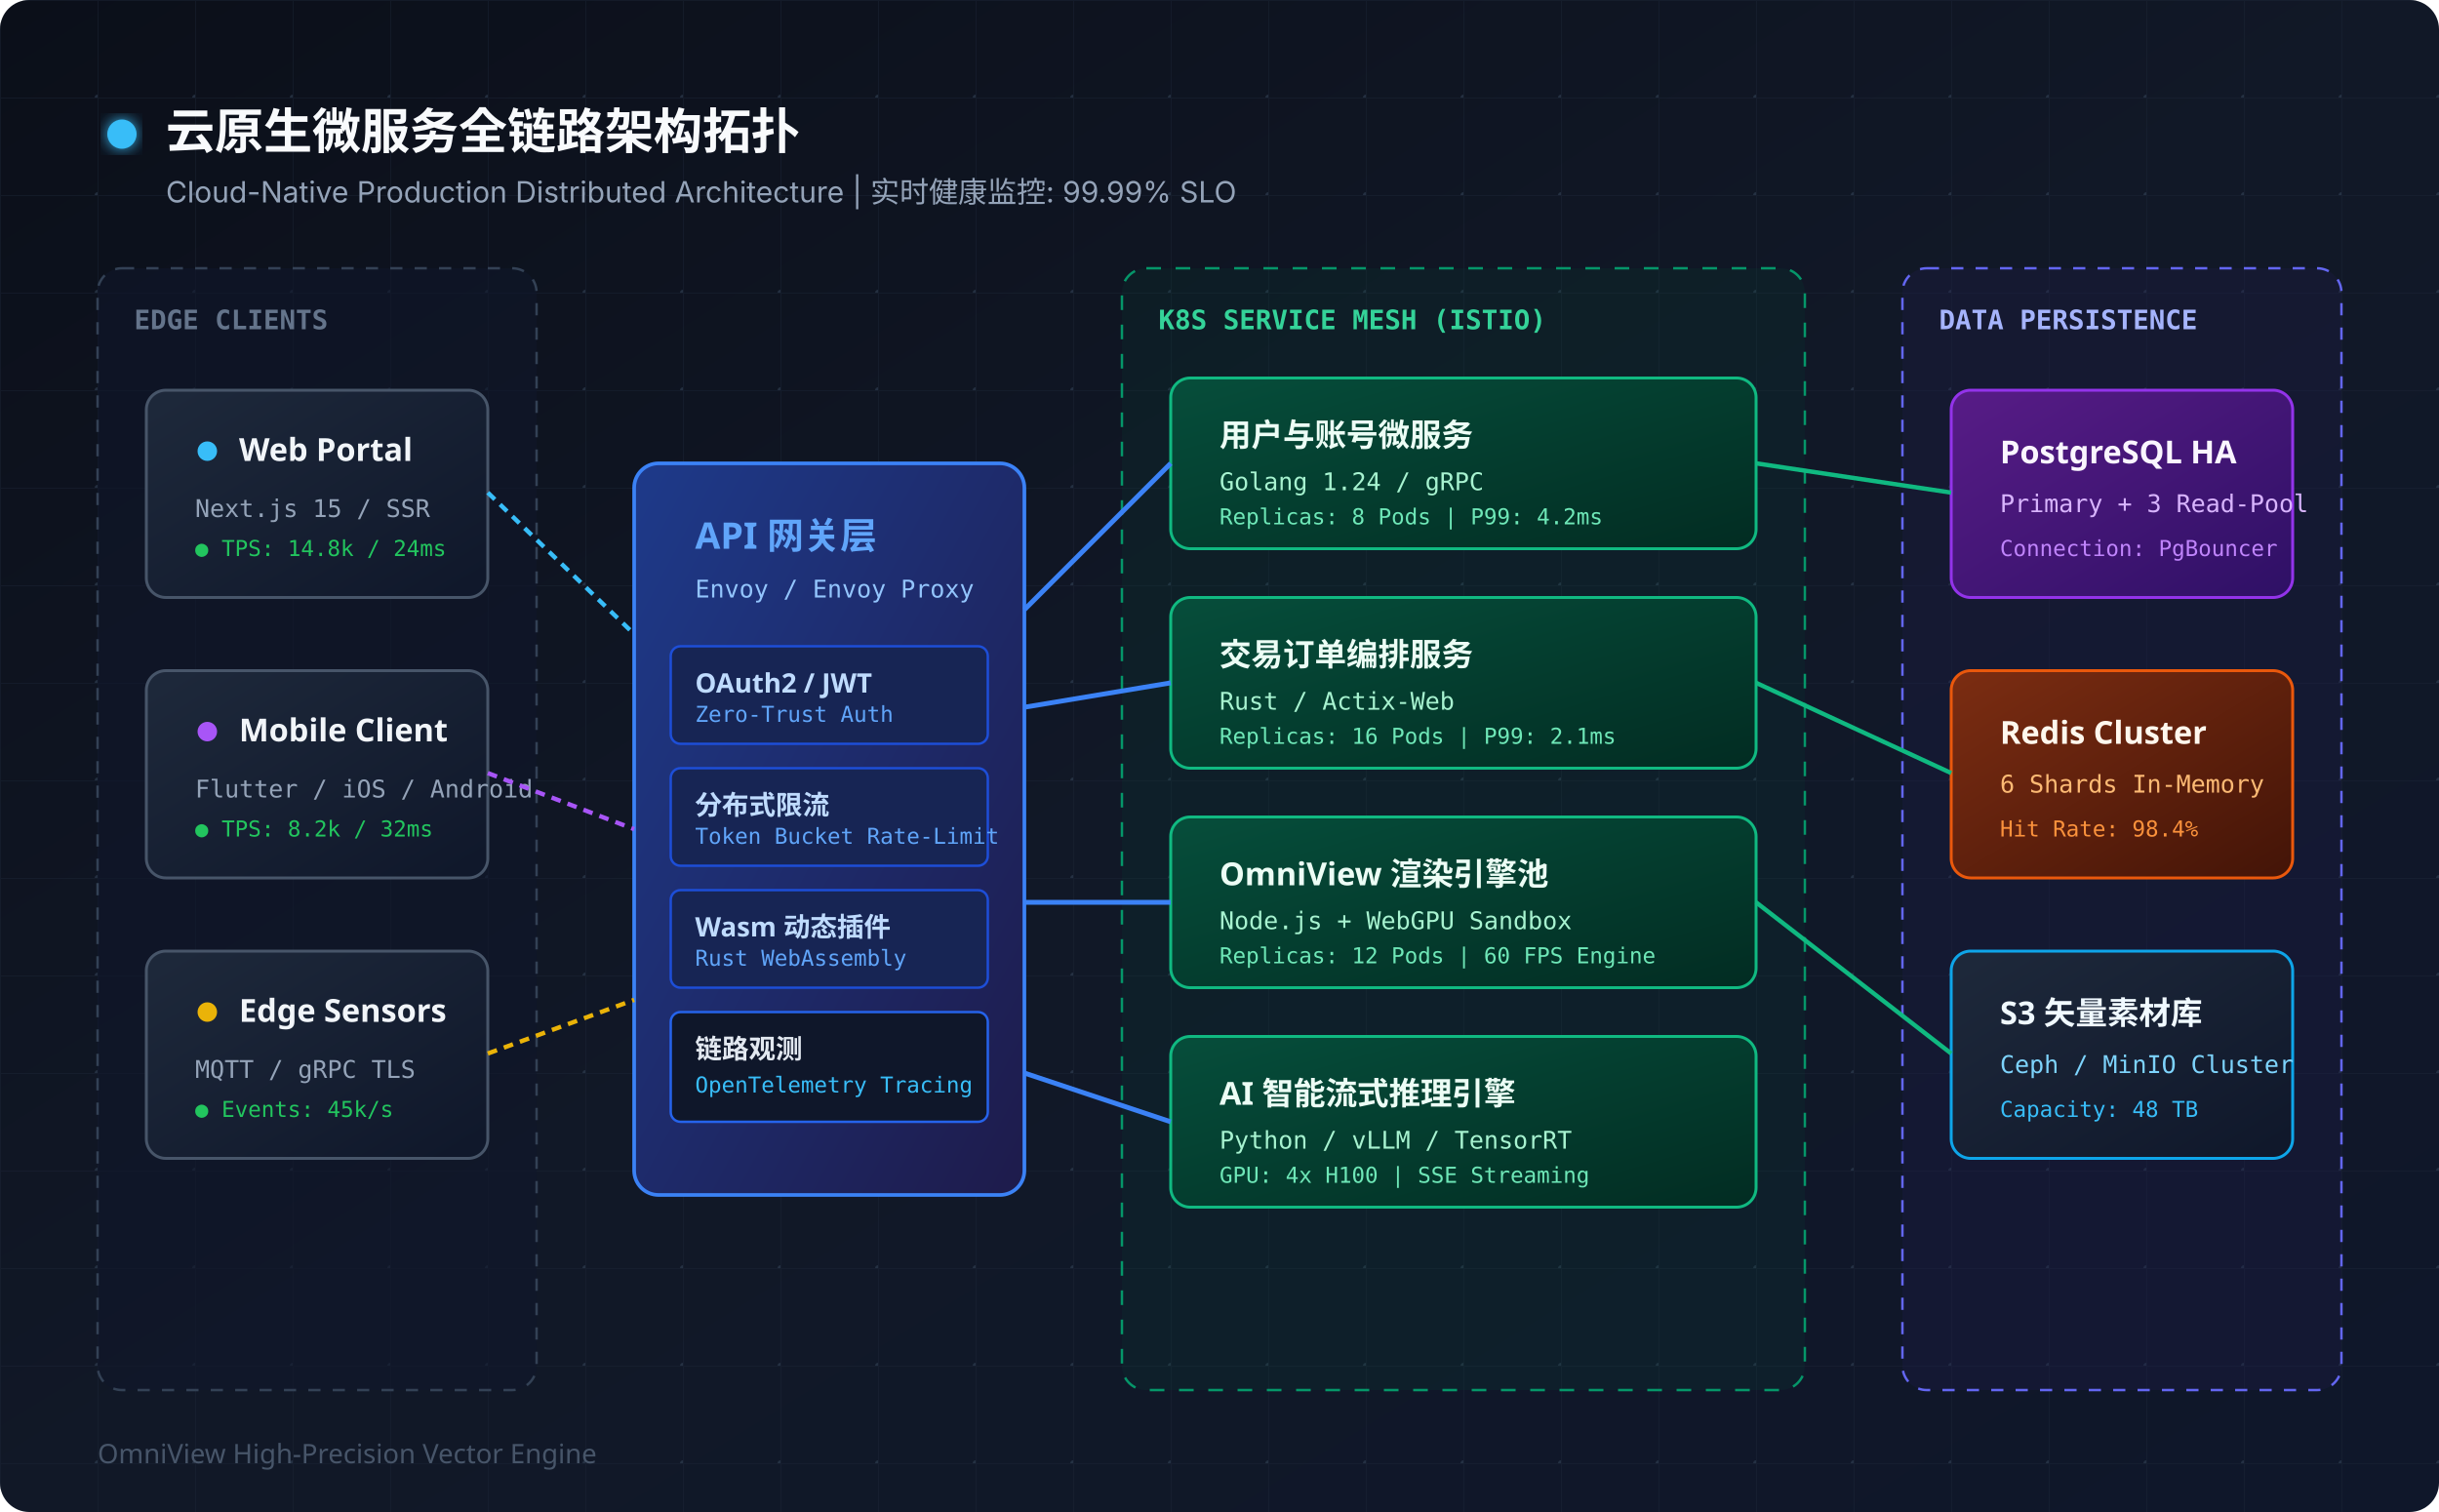
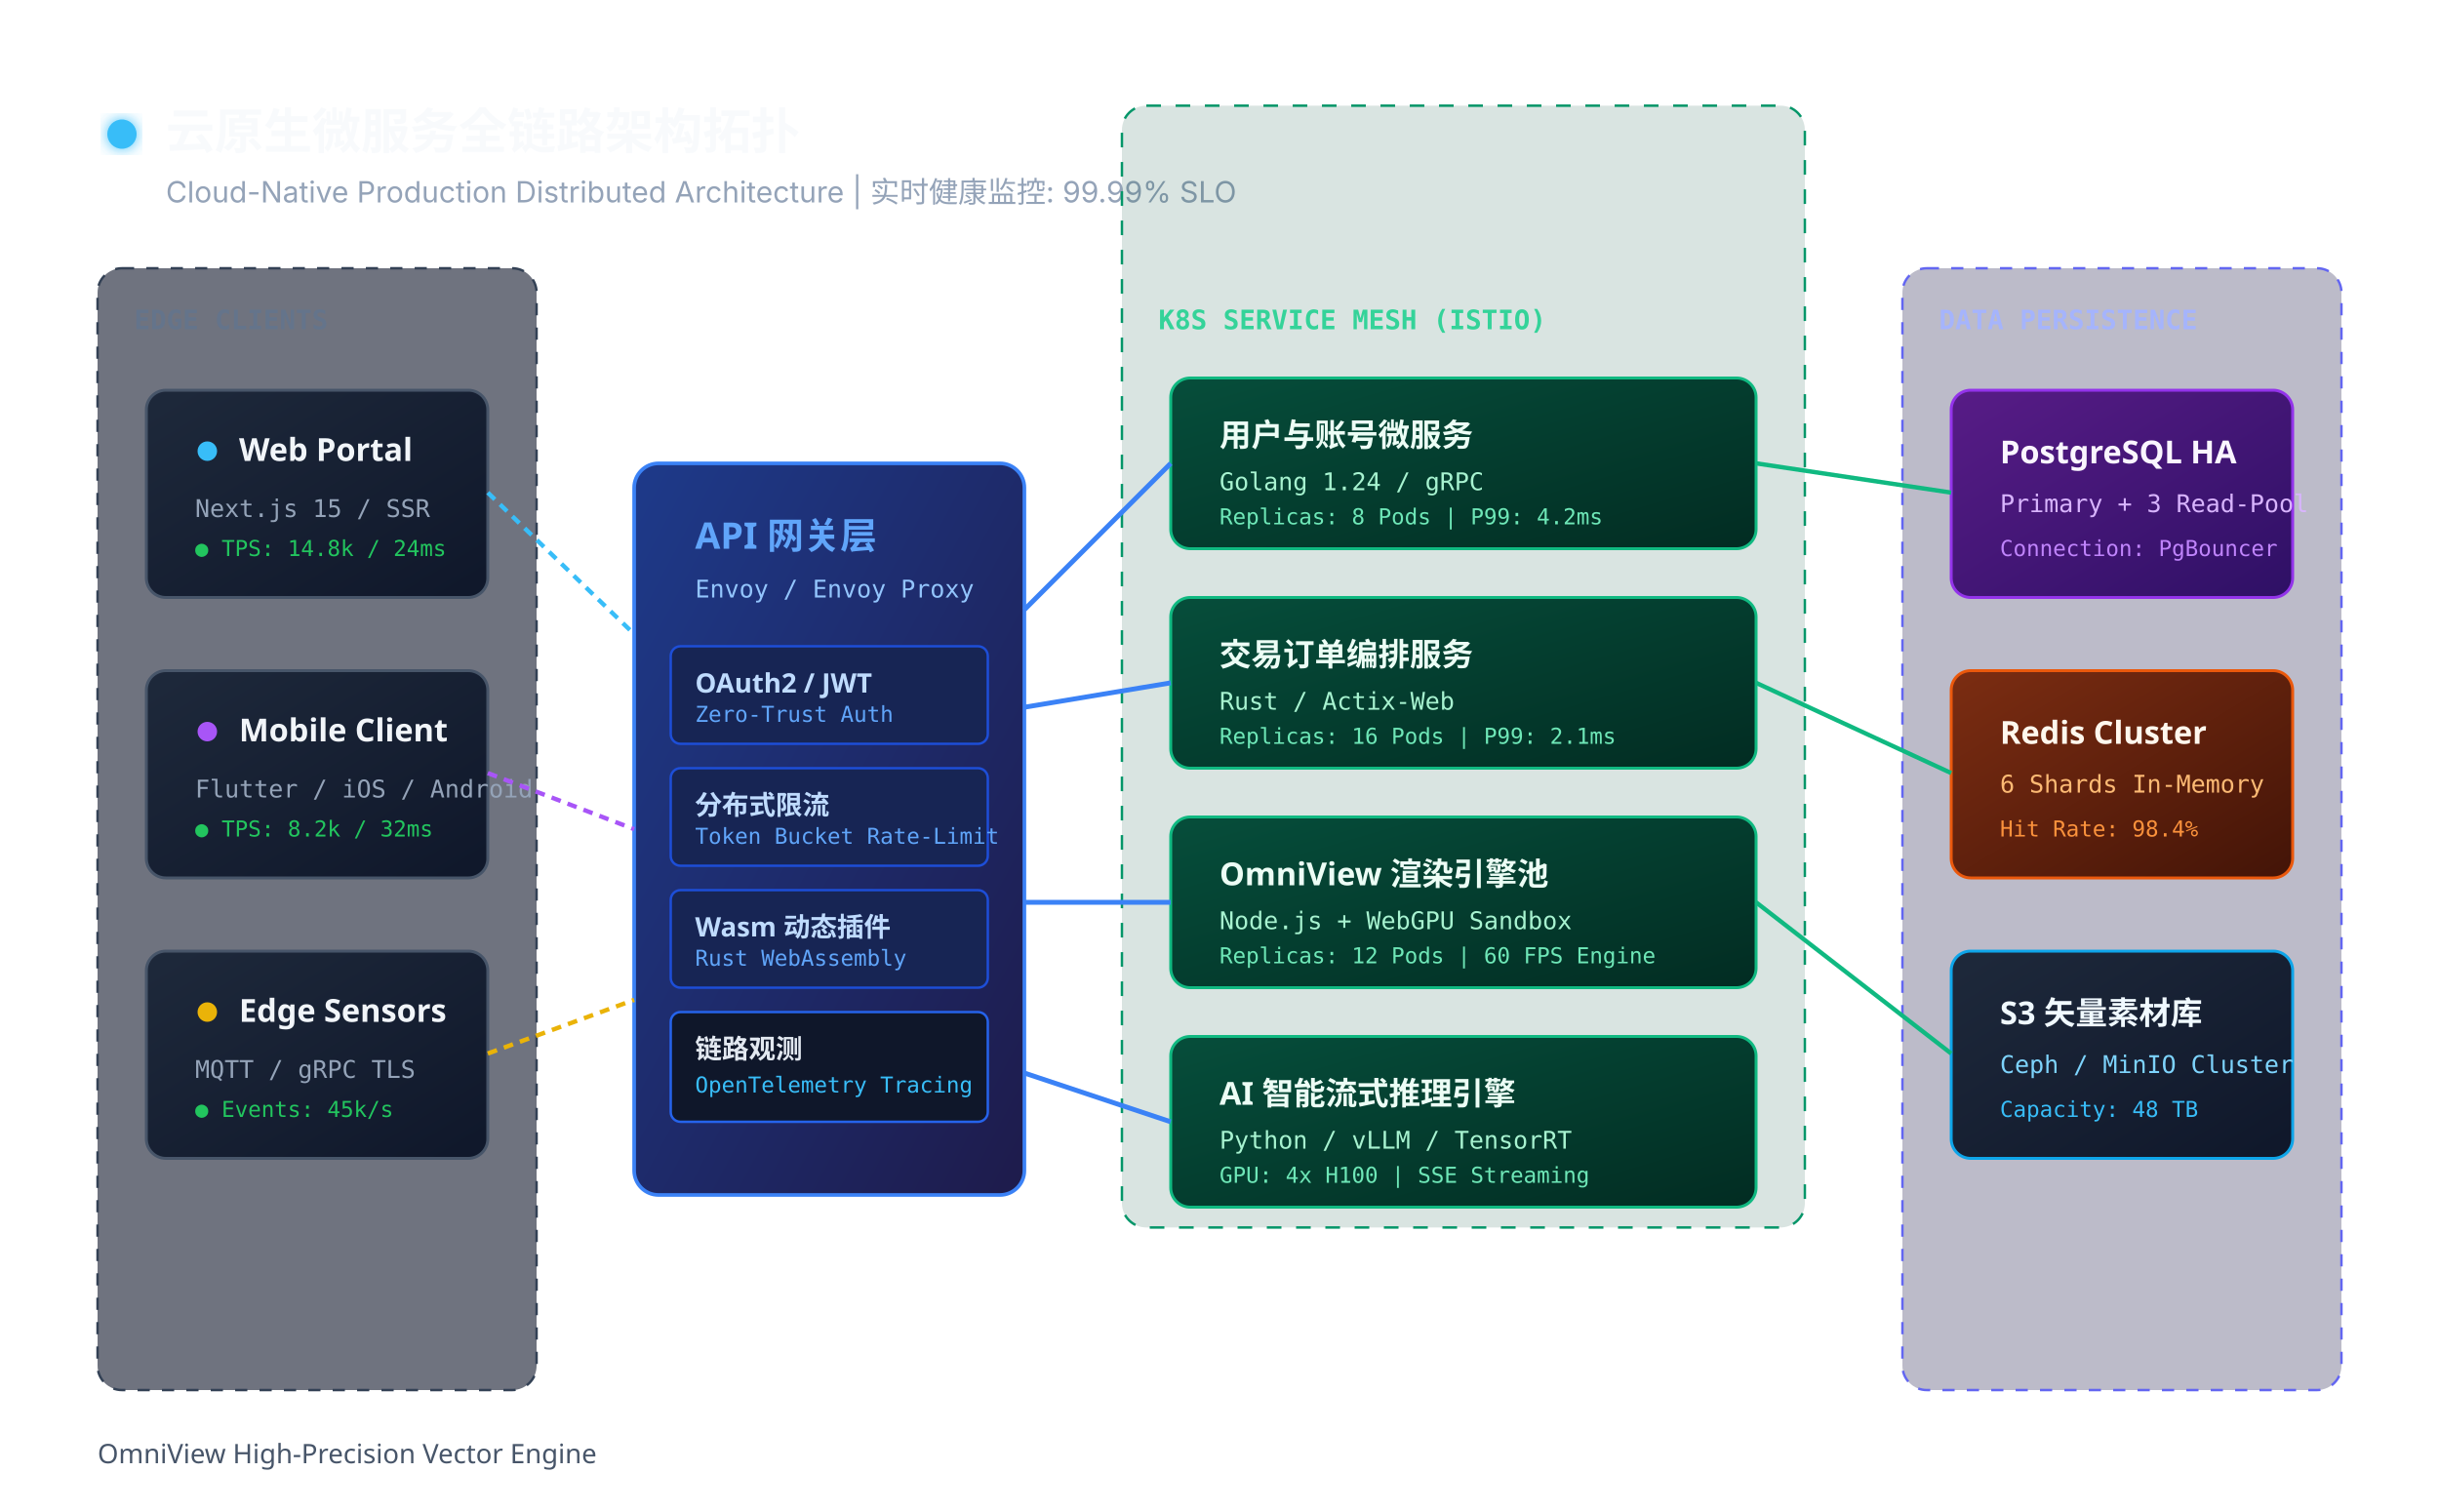
<svg xmlns="http://www.w3.org/2000/svg" viewBox="0 0 1000 620" width="100%" height="100%">
  <defs>
    <linearGradient id="canvasBg" x1="0%" y1="0%" x2="100%" y2="100%">
      <stop offset="0%" stop-color="#0b0f19" />
      <stop offset="50%" stop-color="#111827" />
      <stop offset="100%" stop-color="#0f172a" />
    </linearGradient>
    <linearGradient id="clientGrad" x1="0%" y1="0%" x2="100%" y2="100%">
      <stop offset="0%" stop-color="#1e293b" />
      <stop offset="100%" stop-color="#0f172a" />
    </linearGradient>
    <linearGradient id="gatewayGrad" x1="0%" y1="0%" x2="100%" y2="100%">
      <stop offset="0%" stop-color="#1e3a8a" />
      <stop offset="100%" stop-color="#1e1b4b" />
    </linearGradient>
    <linearGradient id="serviceGrad" x1="0%" y1="0%" x2="100%" y2="100%">
      <stop offset="0%" stop-color="#064e3b" />
      <stop offset="100%" stop-color="#022c22" />
    </linearGradient>
    <linearGradient id="dbGrad" x1="0%" y1="0%" x2="100%" y2="100%">
      <stop offset="0%" stop-color="#581c87" />
      <stop offset="100%" stop-color="#2e1065" />
    </linearGradient>
    <linearGradient id="cacheGrad" x1="0%" y1="0%" x2="100%" y2="100%">
      <stop offset="0%" stop-color="#7c2d12" />
      <stop offset="100%" stop-color="#431407" />
    </linearGradient>
    <pattern id="gridPattern" width="40" height="40" patternUnits="userSpaceOnUse">
      <path d="M 40 0 L 0 0 0 40" fill="none" stroke="#1e293b" stroke-width="0.8" stroke-opacity="0.4" />
      <circle cx="40" cy="40" r="1.2" fill="#334155" fill-opacity="0.6" />
    </pattern>
    <filter id="neonGlow" x="-20%" y="-20%" width="140%" height="140%">
      <feGaussianBlur stdDeviation="3" result="blur" />
      <feMerge>
        <feMergeNode in="blur" />
        <feMergeNode in="SourceGraphic" />
      </feMerge>
    </filter>
  </defs>
-   <rect width="1000" height="620" fill="url(#canvasBg)" rx="12" />
-   <rect width="1000" height="620" fill="url(#gridPattern)" rx="12" />
  <g transform="translate(40, 45)">
    <circle cx="10" cy="10" r="6" fill="#38bdf8" filter="url(#neonGlow)" />
    <text x="28" y="16" fill="#f8fafc" font-family="-apple-system, BlinkMacSystemFont, Segoe UI, sans-serif" font-size="20" font-weight="700">云原生微服务全链路架构拓扑</text>
    <text x="28" y="38" fill="#94a3b8" font-family="-apple-system, BlinkMacSystemFont, Segoe UI, sans-serif" font-size="12">Cloud-Native Production Distributed Architecture | 实时健康监控: 99.99% SLO</text>
  </g>
  <rect x="40" y="110" width="180" height="460" rx="10" fill="#0f172a" fill-opacity="0.6" stroke="#334155" stroke-dasharray="5 5" />
  <text x="55" y="135" fill="#64748b" font-family="monospace" font-size="11" font-weight="600">EDGE CLIENTS</text>
  <g transform="translate(60, 160)">
    <rect width="140" height="85" rx="8" fill="url(#clientGrad)" stroke="#475569" stroke-width="1.2" />
    <circle cx="25" cy="25" r="4" fill="#38bdf8" />
    <text x="38" y="29" fill="#f1f5f9" font-family="sans-serif" font-size="13" font-weight="600">Web Portal</text>
    <text x="20" y="52" fill="#94a3b8" font-family="monospace" font-size="10">Next.js 15 / SSR</text>
    <text x="20" y="68" fill="#22c55e" font-family="monospace" font-size="9">● TPS: 14.8k / 24ms</text>
  </g>
  <g transform="translate(60, 275)">
    <rect width="140" height="85" rx="8" fill="url(#clientGrad)" stroke="#475569" stroke-width="1.2" />
    <circle cx="25" cy="25" r="4" fill="#a855f7" />
    <text x="38" y="29" fill="#f1f5f9" font-family="sans-serif" font-size="13" font-weight="600">Mobile Client</text>
    <text x="20" y="52" fill="#94a3b8" font-family="monospace" font-size="10">Flutter / iOS / Android</text>
    <text x="20" y="68" fill="#22c55e" font-family="monospace" font-size="9">● TPS: 8.2k / 32ms</text>
  </g>
  <g transform="translate(60, 390)">
    <rect width="140" height="85" rx="8" fill="url(#clientGrad)" stroke="#475569" stroke-width="1.2" />
    <circle cx="25" cy="25" r="4" fill="#eab308" />
    <text x="38" y="29" fill="#f1f5f9" font-family="sans-serif" font-size="13" font-weight="600">Edge Sensors</text>
    <text x="20" y="52" fill="#94a3b8" font-family="monospace" font-size="10">MQTT / gRPC TLS</text>
    <text x="20" y="68" fill="#22c55e" font-family="monospace" font-size="9">● Events: 45k/s</text>
  </g>
  <g transform="translate(260, 190)">
    <rect width="160" height="300" rx="10" fill="url(#gatewayGrad)" stroke="#3b82f6" stroke-width="1.5" />
    <text x="25" y="35" fill="#60a5fa" font-family="sans-serif" font-size="15" font-weight="700">API 网关层</text>
    <text x="25" y="55" fill="#93c5fd" font-family="monospace" font-size="10">Envoy / Envoy Proxy</text>
    <rect x="15" y="75" width="130" height="40" rx="4" fill="#172554" stroke="#1d4ed8" />
    <text x="25" y="94" fill="#bfdbfe" font-family="sans-serif" font-size="11" font-weight="600">OAuth2 / JWT</text>
    <text x="25" y="106" fill="#60a5fa" font-family="monospace" font-size="9">Zero-Trust Auth</text>
    <rect x="15" y="125" width="130" height="40" rx="4" fill="#172554" stroke="#1d4ed8" />
    <text x="25" y="144" fill="#bfdbfe" font-family="sans-serif" font-size="11" font-weight="600">分布式限流</text>
    <text x="25" y="156" fill="#60a5fa" font-family="monospace" font-size="9">Token Bucket Rate-Limit</text>
    <rect x="15" y="175" width="130" height="40" rx="4" fill="#172554" stroke="#1d4ed8" />
    <text x="25" y="194" fill="#bfdbfe" font-family="sans-serif" font-size="11" font-weight="600">Wasm 动态插件</text>
    <text x="25" y="206" fill="#60a5fa" font-family="monospace" font-size="9">Rust WebAssembly</text>
    <rect x="15" y="225" width="130" height="45" rx="4" fill="#0f172a" stroke="#2563eb" />
    <text x="25" y="244" fill="#e2e8f0" font-family="sans-serif" font-size="11" font-weight="600">链路观测</text>
    <text x="25" y="258" fill="#38bdf8" font-family="monospace" font-size="9">OpenTelemetry Tracing</text>
  </g>
-   <rect x="460" y="110" width="280" height="460" rx="10" fill="#064e3b" fill-opacity="0.15" stroke="#059669" stroke-dasharray="6 6" />
+   <rect x="460" y="43.33" width="280" height="460" rx="10" fill="#064e3b" fill-opacity="0.15" stroke="#059669" stroke-dasharray="6 6" />
  <text x="475" y="135" fill="#34d399" font-family="monospace" font-size="11" font-weight="600">K8S SERVICE MESH (ISTIO)</text>
  <g transform="translate(480, 155)">
    <rect width="240" height="70" rx="8" fill="url(#serviceGrad)" stroke="#10b981" stroke-width="1.2" />
    <text x="20" y="28" fill="#ecfdf5" font-family="sans-serif" font-size="13" font-weight="600">用户与账号微服务</text>
    <text x="20" y="46" fill="#a7f3d0" font-family="monospace" font-size="10">Golang 1.24 / gRPC</text>
    <text x="20" y="60" fill="#6ee7b7" font-family="monospace" font-size="9">Replicas: 8 Pods | P99: 4.2ms</text>
  </g>
  <g transform="translate(480, 245)">
    <rect width="240" height="70" rx="8" fill="url(#serviceGrad)" stroke="#10b981" stroke-width="1.2" />
    <text x="20" y="28" fill="#ecfdf5" font-family="sans-serif" font-size="13" font-weight="600">交易订单编排服务</text>
    <text x="20" y="46" fill="#a7f3d0" font-family="monospace" font-size="10">Rust / Actix-Web</text>
    <text x="20" y="60" fill="#6ee7b7" font-family="monospace" font-size="9">Replicas: 16 Pods | P99: 2.1ms</text>
  </g>
  <g transform="translate(480, 335)">
    <rect width="240" height="70" rx="8" fill="url(#serviceGrad)" stroke="#10b981" stroke-width="1.2" />
    <text x="20" y="28" fill="#ecfdf5" font-family="sans-serif" font-size="13" font-weight="600">OmniView 渲染引擎池</text>
    <text x="20" y="46" fill="#a7f3d0" font-family="monospace" font-size="10">Node.js + WebGPU Sandbox</text>
    <text x="20" y="60" fill="#6ee7b7" font-family="monospace" font-size="9">Replicas: 12 Pods | 60 FPS Engine</text>
  </g>
  <g transform="translate(480, 425)">
    <rect width="240" height="70" rx="8" fill="url(#serviceGrad)" stroke="#10b981" stroke-width="1.2" />
    <text x="20" y="28" fill="#ecfdf5" font-family="sans-serif" font-size="13" font-weight="600">AI 智能流式推理引擎</text>
    <text x="20" y="46" fill="#a7f3d0" font-family="monospace" font-size="10">Python / vLLM / TensorRT</text>
    <text x="20" y="60" fill="#6ee7b7" font-family="monospace" font-size="9">GPU: 4x H100 | SSE Streaming</text>
  </g>
  <rect x="780" y="110" width="180" height="460" rx="10" fill="#1e1b4b" fill-opacity="0.3" stroke="#6366f1" stroke-dasharray="5 5" />
  <text x="795" y="135" fill="#a5b4fc" font-family="monospace" font-size="11" font-weight="600">DATA PERSISTENCE</text>
  <g transform="translate(800, 160)">
    <rect width="140" height="85" rx="8" fill="url(#dbGrad)" stroke="#9333ea" stroke-width="1.2" />
    <text x="20" y="30" fill="#faf5ff" font-family="sans-serif" font-size="13" font-weight="600">PostgreSQL HA</text>
    <text x="20" y="50" fill="#d8b4fe" font-family="monospace" font-size="10">Primary + 3 Read-Pool</text>
    <text x="20" y="68" fill="#c084fc" font-family="monospace" font-size="9">Connection: PgBouncer</text>
  </g>
  <g transform="translate(800, 275)">
    <rect width="140" height="85" rx="8" fill="url(#cacheGrad)" stroke="#ea580c" stroke-width="1.2" />
    <text x="20" y="30" fill="#fff7ed" font-family="sans-serif" font-size="13" font-weight="600">Redis Cluster</text>
    <text x="20" y="50" fill="#fdba74" font-family="monospace" font-size="10">6 Shards In-Memory</text>
    <text x="20" y="68" fill="#fb923c" font-family="monospace" font-size="9">Hit Rate: 98.4%</text>
  </g>
  <g transform="translate(800, 390)">
    <rect width="140" height="85" rx="8" fill="url(#clientGrad)" stroke="#0ea5e9" stroke-width="1.2" />
    <text x="20" y="30" fill="#f0f9ff" font-family="sans-serif" font-size="13" font-weight="600">S3 矢量素材库</text>
    <text x="20" y="50" fill="#7dd3fc" font-family="monospace" font-size="10">Ceph / MinIO Cluster</text>
    <text x="20" y="68" fill="#38bdf8" font-family="monospace" font-size="9">Capacity: 48 TB</text>
  </g>
  <path d="M 200 202 L 260 260" stroke="#38bdf8" stroke-width="1.8" stroke-dasharray="4 3" />
  <path d="M 200 317 L 260 340" stroke="#a855f7" stroke-width="1.8" stroke-dasharray="4 3" />
  <path d="M 200 432 L 260 410" stroke="#eab308" stroke-width="1.8" stroke-dasharray="4 3" />
  <path d="M 420 250 L 480 190" stroke="#3b82f6" stroke-width="2" />
  <path d="M 420 290 L 480 280" stroke="#3b82f6" stroke-width="2" />
  <path d="M 420 370 L 480 370" stroke="#3b82f6" stroke-width="2" />
  <path d="M 420 440 L 480 460" stroke="#3b82f6" stroke-width="2" />
  <path d="M 720 190 L 800 202" stroke="#10b981" stroke-width="1.8" />
  <path d="M 720 280 L 800 317" stroke="#10b981" stroke-width="1.8" />
-   <path d="M 720 370 L 800 432" stroke="#10b981" stroke-width="1.8" />
+   <path d="M 720 370 L 800 432" stroke="#10b981" stroke-width="1.8" marker-end="url(#omni-stealth-end)" />
  <text x="40" y="600" fill="#475569" font-family="sans-serif" font-size="11">OmniView High-Precision Vector Engine</text>
</svg>
